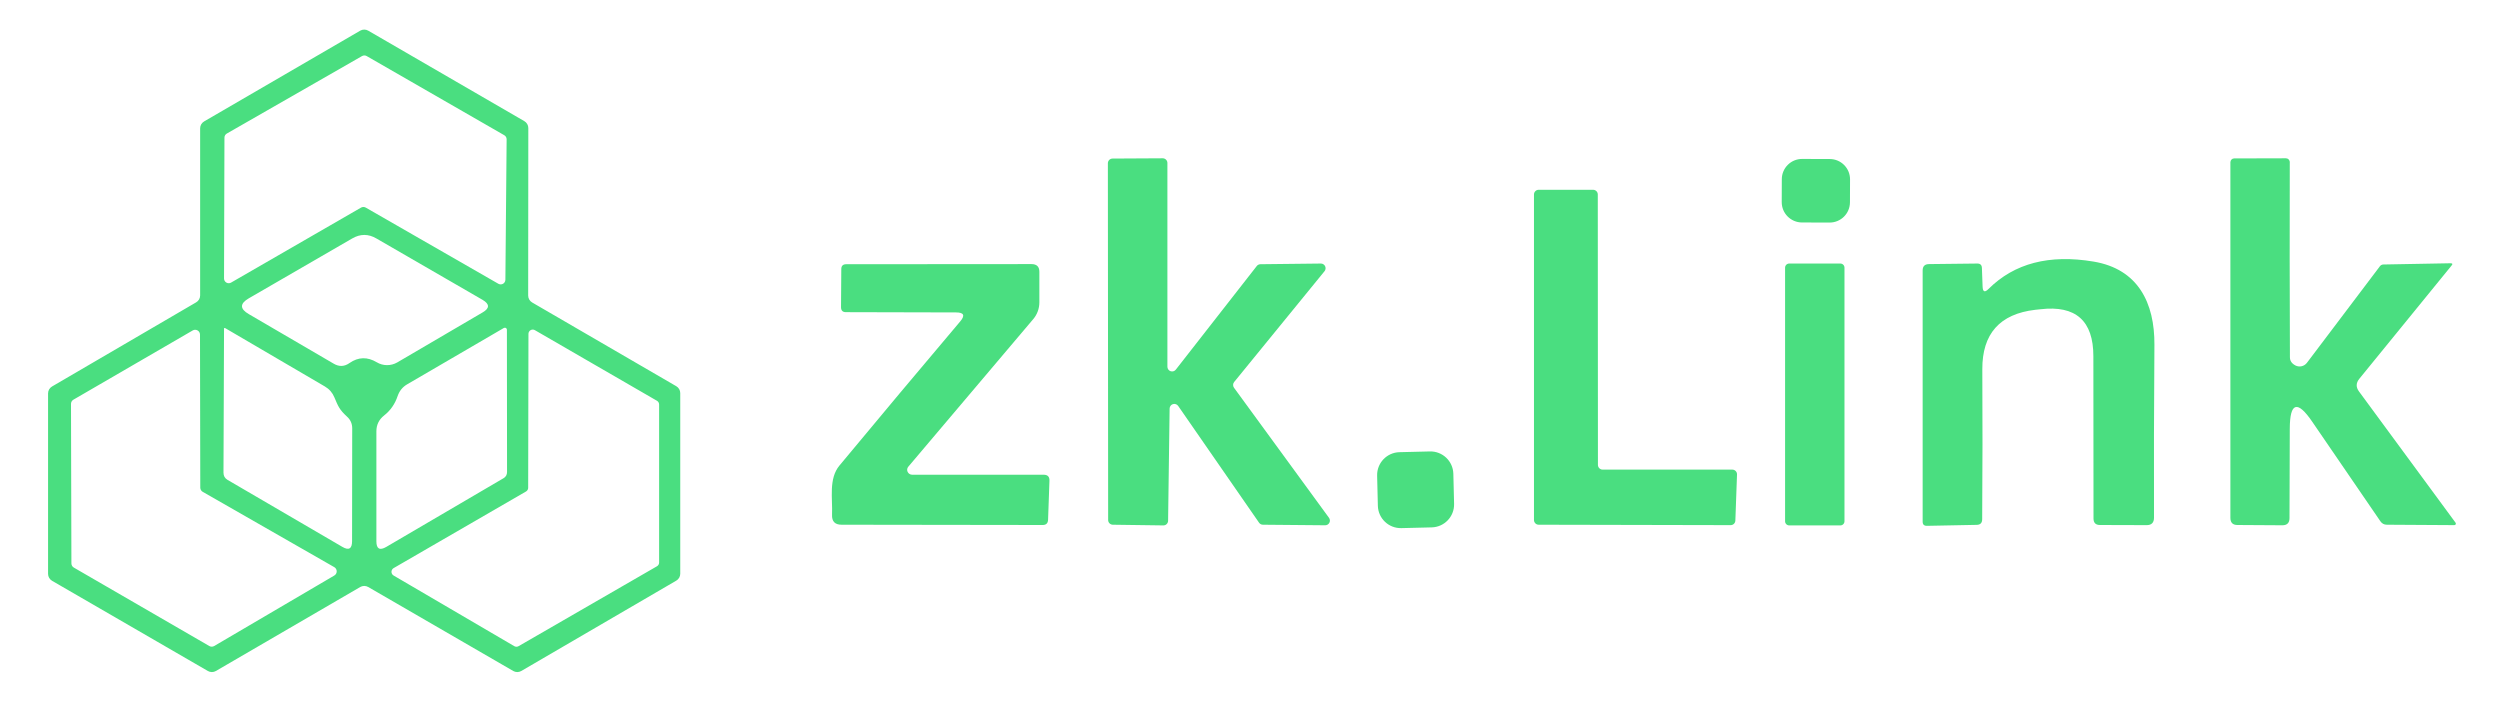
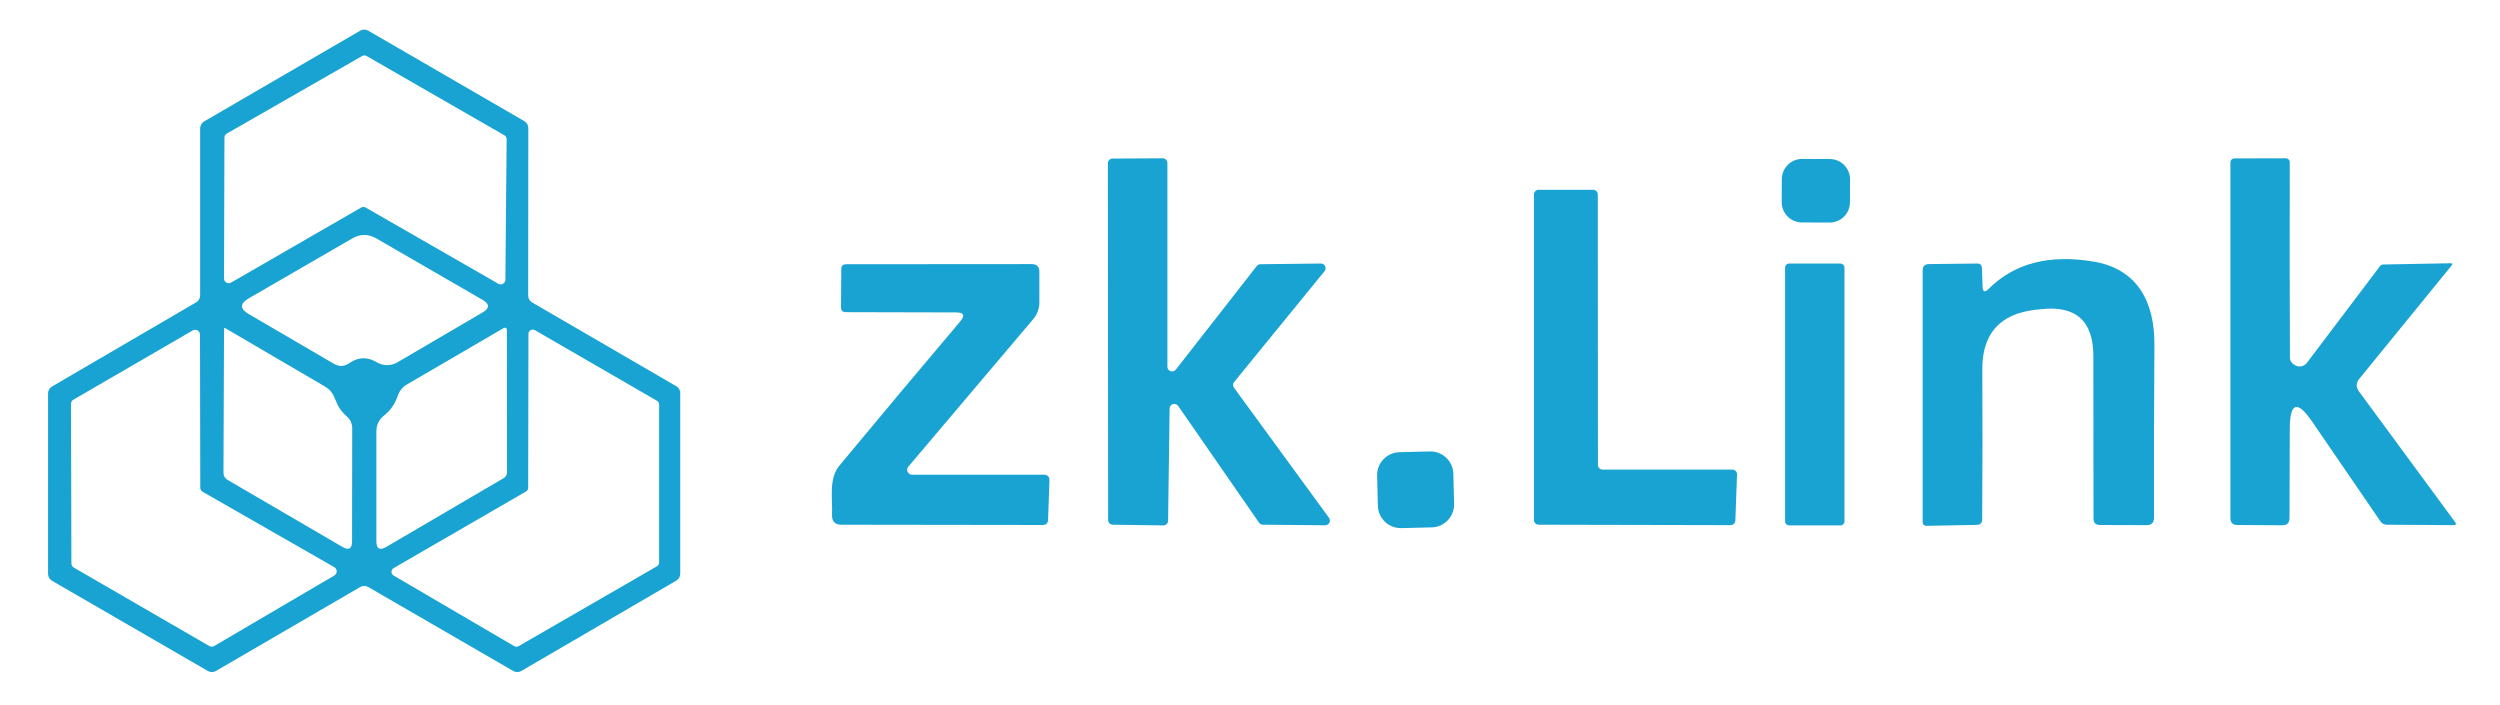
<svg xmlns="http://www.w3.org/2000/svg" width="181" height="51" viewBox="0 0 181 51" fill="none">
-   <path d="M38.53 21.9L48.96 27.96C49.048 28.011 49.121 28.084 49.172 28.171C49.223 28.259 49.25 28.359 49.25 28.46V41.54C49.25 41.642 49.223 41.741 49.172 41.829C49.121 41.916 49.048 41.989 48.96 42.04L37.74 48.58C37.652 48.631 37.552 48.658 37.45 48.658C37.348 48.658 37.248 48.631 37.16 48.58L26.66 42.5C26.572 42.449 26.472 42.422 26.37 42.422C26.268 42.422 26.168 42.449 26.08 42.5L15.63 48.58C15.542 48.631 15.442 48.658 15.34 48.658C15.238 48.658 15.138 48.631 15.05 48.58L3.77 42.05C3.682 41.999 3.609 41.926 3.558 41.839C3.507 41.751 3.48 41.651 3.48 41.55V28.48C3.48 28.379 3.507 28.279 3.558 28.191C3.609 28.104 3.682 28.031 3.77 27.98L14.2 21.89C14.288 21.839 14.361 21.767 14.412 21.679C14.463 21.591 14.49 21.491 14.49 21.39V9.29C14.49 9.189 14.517 9.089 14.568 9.001C14.619 8.914 14.692 8.841 14.78 8.79L26.08 2.22C26.168 2.169 26.268 2.142 26.37 2.142C26.472 2.142 26.572 2.169 26.66 2.22L37.96 8.77C38.048 8.821 38.121 8.894 38.172 8.981C38.223 9.069 38.25 9.169 38.25 9.27L38.24 21.4C38.24 21.502 38.267 21.601 38.318 21.689C38.369 21.776 38.442 21.849 38.53 21.9ZM26.14 15.03C26.192 15 26.25 14.985 26.31 14.985C26.37 14.985 26.428 15 26.48 15.03L36.09 20.55C36.141 20.577 36.198 20.591 36.256 20.59C36.314 20.589 36.371 20.573 36.421 20.544C36.471 20.515 36.513 20.474 36.542 20.424C36.572 20.374 36.588 20.318 36.59 20.26L36.68 10.09C36.681 10.029 36.666 9.97 36.636 9.917C36.606 9.864 36.562 9.82 36.51 9.79L26.55 4.06C26.498 4.03 26.44 4.014 26.38 4.014C26.32 4.014 26.262 4.03 26.21 4.06L16.42 9.67C16.367 9.7 16.324 9.744 16.294 9.797C16.264 9.85 16.249 9.909 16.25 9.97L16.22 20.17C16.221 20.229 16.237 20.287 16.267 20.338C16.297 20.39 16.34 20.432 16.392 20.461C16.443 20.491 16.502 20.506 16.561 20.506C16.62 20.505 16.679 20.49 16.73 20.46L26.14 15.03ZM34.94 21.71L27.26 17.27C26.673 16.923 26.083 16.923 25.49 17.27L18.01 21.6C17.357 21.98 17.357 22.36 18.01 22.74L24.16 26.33C24.553 26.563 24.937 26.547 25.31 26.28C25.943 25.84 26.6 25.823 27.28 26.23C27.502 26.363 27.756 26.435 28.016 26.436C28.276 26.438 28.533 26.37 28.76 26.24L34.94 22.62C35.46 22.32 35.46 22.017 34.94 21.71ZM24.2 41.67C24.254 41.64 24.299 41.595 24.33 41.542C24.362 41.488 24.378 41.427 24.378 41.365C24.378 41.303 24.362 41.242 24.33 41.188C24.299 41.135 24.254 41.09 24.2 41.06L14.68 35.61C14.626 35.58 14.581 35.537 14.55 35.484C14.518 35.431 14.501 35.371 14.5 35.31L14.48 24.23C14.481 24.169 14.465 24.108 14.435 24.055C14.405 24.001 14.362 23.957 14.309 23.925C14.257 23.894 14.197 23.877 14.135 23.876C14.074 23.875 14.014 23.89 13.96 23.92L5.31 28.94C5.258 28.971 5.215 29.015 5.185 29.068C5.156 29.12 5.14 29.18 5.14 29.24L5.17 40.79C5.17 40.85 5.186 40.91 5.215 40.962C5.245 41.015 5.288 41.059 5.34 41.09L15.15 46.77C15.204 46.803 15.267 46.82 15.33 46.82C15.393 46.82 15.456 46.803 15.51 46.77L24.2 41.67ZM25.12 30.16C24.58 29.66 24.49 29.44 24.21 28.77C24.07 28.43 23.84 28.167 23.52 27.98L16.31 23.76C16.25 23.727 16.22 23.743 16.22 23.81L16.18 34.22C16.18 34.453 16.277 34.627 16.47 34.74L24.78 39.59C25.253 39.87 25.49 39.733 25.49 39.18L25.5 31.01C25.5 30.67 25.373 30.387 25.12 30.16ZM36.47 23.75L29.47 27.83C29.143 28.023 28.917 28.303 28.79 28.67C28.597 29.25 28.27 29.72 27.81 30.08C27.437 30.373 27.25 30.757 27.25 31.23V39.19C27.25 39.737 27.487 39.873 27.96 39.6L36.46 34.62C36.627 34.52 36.71 34.37 36.71 34.17L36.7 23.88C36.7 23.853 36.694 23.826 36.68 23.803C36.667 23.779 36.647 23.76 36.624 23.746C36.6 23.733 36.574 23.726 36.546 23.727C36.519 23.728 36.493 23.736 36.47 23.75ZM38.24 35.31C38.241 35.364 38.227 35.418 38.201 35.465C38.175 35.512 38.136 35.552 38.09 35.58L28.5 41.13C28.452 41.157 28.412 41.196 28.385 41.244C28.357 41.291 28.342 41.345 28.342 41.4C28.342 41.455 28.357 41.509 28.385 41.556C28.412 41.604 28.452 41.643 28.5 41.67L37.23 46.78C37.278 46.809 37.334 46.825 37.39 46.825C37.446 46.825 37.502 46.809 37.55 46.78L47.56 41C47.608 40.973 47.648 40.934 47.677 40.887C47.705 40.839 47.72 40.785 47.72 40.73V29.29C47.721 29.236 47.707 29.182 47.681 29.135C47.655 29.088 47.616 29.048 47.57 29.02L38.72 23.9C38.673 23.874 38.62 23.861 38.566 23.861C38.512 23.862 38.459 23.877 38.413 23.904C38.367 23.931 38.328 23.97 38.301 24.017C38.274 24.063 38.26 24.116 38.26 24.17L38.24 35.31Z" fill="#4ade80" />
-   <path d="M84.22 38.04L80.56 37.99C80.472 37.987 80.388 37.95 80.326 37.887C80.264 37.823 80.23 37.738 80.23 37.65L80.21 11.82C80.21 11.73 80.246 11.643 80.309 11.579C80.373 11.516 80.46 11.48 80.55 11.48L84.18 11.46C84.27 11.46 84.357 11.496 84.42 11.559C84.484 11.623 84.52 11.71 84.52 11.8V26.55C84.519 26.621 84.541 26.691 84.582 26.749C84.623 26.808 84.682 26.852 84.749 26.875C84.817 26.898 84.89 26.899 84.958 26.879C85.026 26.858 85.087 26.817 85.13 26.76L90.99 19.26C91.021 19.22 91.06 19.188 91.105 19.166C91.15 19.143 91.2 19.131 91.25 19.13L95.63 19.08C95.694 19.079 95.757 19.097 95.811 19.131C95.866 19.164 95.91 19.213 95.938 19.27C95.966 19.328 95.977 19.392 95.971 19.456C95.964 19.519 95.939 19.58 95.9 19.63L89.35 27.66C89.304 27.718 89.278 27.789 89.276 27.863C89.274 27.937 89.297 28.01 89.34 28.07L96.22 37.49C96.257 37.541 96.279 37.601 96.284 37.664C96.289 37.727 96.276 37.79 96.247 37.846C96.218 37.903 96.174 37.949 96.12 37.982C96.065 38.014 96.003 38.031 95.94 38.03L91.44 37.99C91.385 37.991 91.332 37.978 91.283 37.954C91.234 37.93 91.192 37.894 91.16 37.85L85.3 29.39C85.259 29.33 85.2 29.285 85.132 29.262C85.064 29.238 84.989 29.237 84.92 29.258C84.851 29.279 84.791 29.322 84.747 29.38C84.704 29.438 84.681 29.508 84.68 29.58L84.57 37.71C84.569 37.755 84.559 37.799 84.54 37.839C84.522 37.88 84.496 37.917 84.463 37.947C84.431 37.978 84.393 38.002 84.351 38.018C84.309 38.034 84.265 38.041 84.22 38.04Z" fill="#4ade80" />
-   <path d="M132.478 11.514L130.478 11.507C129.666 11.504 129.006 12.16 129.003 12.972L128.997 14.631C128.994 15.443 129.65 16.104 130.462 16.107L132.462 16.113C133.274 16.116 133.934 15.46 133.937 14.649L133.943 12.989C133.946 12.177 133.29 11.516 132.478 11.514Z" fill="#4ade80" />
-   <path d="M165.78 31.04L165.76 37.51C165.76 37.857 165.587 38.03 165.24 38.03L161.99 38.01C161.65 38.01 161.48 37.837 161.48 37.49V11.75C161.48 11.676 161.508 11.604 161.559 11.552C161.61 11.499 161.678 11.47 161.75 11.47L165.5 11.46C165.574 11.46 165.645 11.489 165.698 11.542C165.75 11.595 165.78 11.666 165.78 11.74C165.767 16.387 165.77 21.097 165.79 25.87C165.79 26.123 165.923 26.32 166.19 26.46C166.327 26.531 166.485 26.55 166.637 26.516C166.789 26.481 166.924 26.394 167.02 26.27L172.31 19.27C172.37 19.197 172.447 19.157 172.54 19.15L177.41 19.06C177.563 19.06 177.59 19.117 177.49 19.23L170.81 27.43C170.57 27.73 170.563 28.033 170.79 28.34L177.78 37.84C177.794 37.856 177.802 37.876 177.805 37.898C177.807 37.919 177.803 37.94 177.794 37.959C177.784 37.978 177.769 37.994 177.751 38.005C177.732 38.016 177.711 38.021 177.69 38.02L172.81 37.99C172.61 37.99 172.453 37.907 172.34 37.74L167.41 30.54C166.33 28.953 165.787 29.12 165.78 31.04Z" fill="#4ade80" />
-   <path d="M116.03 34H125.42C125.466 34 125.511 34.009 125.553 34.027C125.594 34.044 125.632 34.07 125.664 34.103C125.696 34.136 125.721 34.174 125.737 34.217C125.754 34.259 125.761 34.304 125.76 34.35L125.64 37.69C125.637 37.778 125.6 37.862 125.537 37.924C125.474 37.986 125.389 38.02 125.3 38.02L111.4 37.99C111.31 37.99 111.223 37.954 111.16 37.89C111.096 37.827 111.06 37.74 111.06 37.65V14.08C111.06 13.99 111.096 13.903 111.16 13.84C111.223 13.776 111.31 13.74 111.4 13.74H115.34C115.385 13.74 115.429 13.749 115.47 13.766C115.511 13.783 115.549 13.808 115.58 13.84C115.612 13.871 115.637 13.909 115.654 13.95C115.671 13.991 115.68 14.035 115.68 14.08L115.69 33.66C115.69 33.75 115.726 33.837 115.79 33.9C115.853 33.964 115.94 34 116.03 34Z" fill="#4ade80" />
-   <path d="M143.97 20.92C145.837 19.06 148.373 18.4 151.58 18.94C154.8 19.48 156 21.93 155.98 24.96C155.947 29.447 155.937 33.62 155.95 37.48C155.95 37.84 155.773 38.02 155.42 38.02L152.04 38.01C151.727 38.01 151.57 37.853 151.57 37.54L151.56 25.79C151.56 23.223 150.283 22.09 147.73 22.39C147.503 22.417 147.377 22.43 147.35 22.43C144.783 22.73 143.507 24.167 143.52 26.74C143.54 30.387 143.537 34.003 143.51 37.59C143.51 37.863 143.373 38 143.1 38L139.52 38.07C139.307 38.077 139.2 37.977 139.2 37.77V19.58C139.2 19.273 139.357 19.12 139.67 19.12L143.16 19.08C143.373 19.08 143.483 19.187 143.49 19.4L143.54 20.75C143.553 21.137 143.697 21.193 143.97 20.92Z" fill="#4ade80" />
-   <path d="M69.22 22.62L61.24 22.6C61.007 22.6 60.89 22.48 60.89 22.24L60.91 19.48C60.91 19.247 61.03 19.13 61.27 19.13L74.68 19.12C75.06 19.12 75.25 19.307 75.25 19.68V21.89C75.25 22.336 75.094 22.765 74.81 23.1L65.76 33.79C65.716 33.841 65.689 33.903 65.68 33.969C65.672 34.036 65.683 34.103 65.712 34.164C65.742 34.225 65.788 34.277 65.846 34.313C65.904 34.35 65.972 34.37 66.04 34.37H75.56C75.853 34.37 75.993 34.517 75.98 34.81L75.88 37.64C75.867 37.887 75.737 38.01 75.49 38.01L60.93 37.99C60.45 37.99 60.22 37.75 60.24 37.27C60.29 36.09 59.98 34.66 60.78 33.7C63.72 30.16 66.633 26.683 69.52 23.27C69.887 22.837 69.787 22.62 69.22 22.62Z" fill="#4ade80" />
-   <path d="M133.24 19.08H129.54C129.374 19.08 129.24 19.214 129.24 19.38V37.74C129.24 37.906 129.374 38.04 129.54 38.04H133.24C133.406 38.04 133.54 37.906 133.54 37.74V19.38C133.54 19.214 133.406 19.08 133.24 19.08Z" fill="#4ade80" />
-   <path d="M103.522 32.684L101.323 32.738C100.407 32.76 99.682 33.521 99.704 34.438L99.757 36.617C99.78 37.534 100.541 38.258 101.457 38.236L103.657 38.182C104.573 38.16 105.298 37.399 105.276 36.482L105.222 34.303C105.2 33.386 104.439 32.662 103.522 32.684Z" fill="#4ade80" />
+   <path d="M38.53 21.9L48.96 27.96C49.048 28.011 49.121 28.084 49.172 28.171C49.223 28.259 49.25 28.359 49.25 28.46V41.54C49.25 41.642 49.223 41.741 49.172 41.829C49.121 41.916 49.048 41.989 48.96 42.04L37.74 48.58C37.652 48.631 37.552 48.658 37.45 48.658C37.348 48.658 37.248 48.631 37.16 48.58L26.66 42.5C26.572 42.449 26.472 42.422 26.37 42.422C26.268 42.422 26.168 42.449 26.08 42.5L15.63 48.58C15.542 48.631 15.442 48.658 15.34 48.658C15.238 48.658 15.138 48.631 15.05 48.58L3.77 42.05C3.682 41.999 3.609 41.926 3.558 41.839C3.507 41.751 3.48 41.651 3.48 41.55V28.48C3.48 28.379 3.507 28.279 3.558 28.191C3.609 28.104 3.682 28.031 3.77 27.98L14.2 21.89C14.288 21.839 14.361 21.767 14.412 21.679C14.463 21.591 14.49 21.491 14.49 21.39V9.29C14.49 9.189 14.517 9.089 14.568 9.001C14.619 8.914 14.692 8.841 14.78 8.79L26.08 2.22C26.168 2.169 26.268 2.142 26.37 2.142C26.472 2.142 26.572 2.169 26.66 2.22L37.96 8.77C38.048 8.821 38.121 8.894 38.172 8.981C38.223 9.069 38.25 9.169 38.25 9.27L38.24 21.4C38.24 21.502 38.267 21.601 38.318 21.689C38.369 21.776 38.442 21.849 38.53 21.9ZM26.14 15.03C26.192 15 26.25 14.985 26.31 14.985C26.37 14.985 26.428 15 26.48 15.03L36.09 20.55C36.141 20.577 36.198 20.591 36.256 20.59C36.314 20.589 36.371 20.573 36.421 20.544C36.471 20.515 36.513 20.474 36.542 20.424C36.572 20.374 36.588 20.318 36.59 20.26L36.68 10.09C36.681 10.029 36.666 9.97 36.636 9.917C36.606 9.864 36.562 9.82 36.51 9.79L26.55 4.06C26.498 4.03 26.44 4.014 26.38 4.014C26.32 4.014 26.262 4.03 26.21 4.06L16.42 9.67C16.367 9.7 16.324 9.744 16.294 9.797C16.264 9.85 16.249 9.909 16.25 9.97L16.22 20.17C16.221 20.229 16.237 20.287 16.267 20.338C16.297 20.39 16.34 20.432 16.392 20.461C16.443 20.491 16.502 20.506 16.561 20.506C16.62 20.505 16.679 20.49 16.73 20.46L26.14 15.03ZM34.94 21.71L27.26 17.27C26.673 16.923 26.083 16.923 25.49 17.27L18.01 21.6C17.357 21.98 17.357 22.36 18.01 22.74L24.16 26.33C24.553 26.563 24.937 26.547 25.31 26.28C25.943 25.84 26.6 25.823 27.28 26.23C27.502 26.363 27.756 26.435 28.016 26.436C28.276 26.438 28.533 26.37 28.76 26.24L34.94 22.62C35.46 22.32 35.46 22.017 34.94 21.71ZM24.2 41.67C24.254 41.64 24.299 41.595 24.33 41.542C24.362 41.488 24.378 41.427 24.378 41.365C24.378 41.303 24.362 41.242 24.33 41.188C24.299 41.135 24.254 41.09 24.2 41.06L14.68 35.61C14.626 35.58 14.581 35.537 14.55 35.484C14.518 35.431 14.501 35.371 14.5 35.31L14.48 24.23C14.481 24.169 14.465 24.108 14.435 24.055C14.405 24.001 14.362 23.957 14.309 23.925C14.257 23.894 14.197 23.877 14.135 23.876C14.074 23.875 14.014 23.89 13.96 23.92L5.31 28.94C5.258 28.971 5.215 29.015 5.185 29.068C5.156 29.12 5.14 29.18 5.14 29.24L5.17 40.79C5.17 40.85 5.186 40.91 5.215 40.962C5.245 41.015 5.288 41.059 5.34 41.09L15.15 46.77C15.204 46.803 15.267 46.82 15.33 46.82C15.393 46.82 15.456 46.803 15.51 46.77L24.2 41.67ZM25.12 30.16C24.58 29.66 24.49 29.44 24.21 28.77C24.07 28.43 23.84 28.167 23.52 27.98L16.31 23.76C16.25 23.727 16.22 23.743 16.22 23.81L16.18 34.22C16.18 34.453 16.277 34.627 16.47 34.74L24.78 39.59C25.253 39.87 25.49 39.733 25.49 39.18L25.5 31.01C25.5 30.67 25.373 30.387 25.12 30.16ZM36.47 23.75L29.47 27.83C29.143 28.023 28.917 28.303 28.79 28.67C28.597 29.25 28.27 29.72 27.81 30.08C27.437 30.373 27.25 30.757 27.25 31.23V39.19C27.25 39.737 27.487 39.873 27.96 39.6L36.46 34.62C36.627 34.52 36.71 34.37 36.71 34.17L36.7 23.88C36.7 23.853 36.694 23.826 36.68 23.803C36.667 23.779 36.647 23.76 36.624 23.746C36.6 23.733 36.574 23.726 36.546 23.727C36.519 23.728 36.493 23.736 36.47 23.75ZM38.24 35.31C38.241 35.364 38.227 35.418 38.201 35.465C38.175 35.512 38.136 35.552 38.09 35.58L28.5 41.13C28.452 41.157 28.412 41.196 28.385 41.244C28.357 41.291 28.342 41.345 28.342 41.4C28.342 41.455 28.357 41.509 28.385 41.556C28.412 41.604 28.452 41.643 28.5 41.67L37.23 46.78C37.278 46.809 37.334 46.825 37.39 46.825C37.446 46.825 37.502 46.809 37.55 46.78L47.56 41C47.608 40.973 47.648 40.934 47.677 40.887C47.705 40.839 47.72 40.785 47.72 40.73V29.29C47.721 29.236 47.707 29.182 47.681 29.135C47.655 29.088 47.616 29.048 47.57 29.02L38.72 23.9C38.673 23.874 38.62 23.861 38.566 23.861C38.512 23.862 38.459 23.877 38.413 23.904C38.367 23.931 38.328 23.97 38.301 24.017C38.274 24.063 38.26 24.116 38.26 24.17L38.24 35.31Z" fill="#18a3d2" />
+   <path d="M84.22 38.04L80.56 37.99C80.472 37.987 80.388 37.95 80.326 37.887C80.264 37.823 80.23 37.738 80.23 37.65L80.21 11.82C80.21 11.73 80.246 11.643 80.309 11.579C80.373 11.516 80.46 11.48 80.55 11.48L84.18 11.46C84.27 11.46 84.357 11.496 84.42 11.559C84.484 11.623 84.52 11.71 84.52 11.8V26.55C84.519 26.621 84.541 26.691 84.582 26.749C84.623 26.808 84.682 26.852 84.749 26.875C84.817 26.898 84.89 26.899 84.958 26.879C85.026 26.858 85.087 26.817 85.13 26.76L90.99 19.26C91.021 19.22 91.06 19.188 91.105 19.166C91.15 19.143 91.2 19.131 91.25 19.13L95.63 19.08C95.694 19.079 95.757 19.097 95.811 19.131C95.866 19.164 95.91 19.213 95.938 19.27C95.966 19.328 95.977 19.392 95.971 19.456C95.964 19.519 95.939 19.58 95.9 19.63L89.35 27.66C89.304 27.718 89.278 27.789 89.276 27.863C89.274 27.937 89.297 28.01 89.34 28.07L96.22 37.49C96.257 37.541 96.279 37.601 96.284 37.664C96.289 37.727 96.276 37.79 96.247 37.846C96.218 37.903 96.174 37.949 96.12 37.982C96.065 38.014 96.003 38.031 95.94 38.03L91.44 37.99C91.385 37.991 91.332 37.978 91.283 37.954C91.234 37.93 91.192 37.894 91.16 37.85L85.3 29.39C85.259 29.33 85.2 29.285 85.132 29.262C85.064 29.238 84.989 29.237 84.92 29.258C84.851 29.279 84.791 29.322 84.747 29.38C84.704 29.438 84.681 29.508 84.68 29.58L84.57 37.71C84.569 37.755 84.559 37.799 84.54 37.839C84.522 37.88 84.496 37.917 84.463 37.947C84.431 37.978 84.393 38.002 84.351 38.018C84.309 38.034 84.265 38.041 84.22 38.04Z" fill="#18a3d2" />
+   <path d="M132.478 11.514L130.478 11.507C129.666 11.504 129.006 12.16 129.003 12.972L128.997 14.631C128.994 15.443 129.65 16.104 130.462 16.107L132.462 16.113C133.274 16.116 133.934 15.46 133.937 14.649L133.943 12.989C133.946 12.177 133.29 11.516 132.478 11.514Z" fill="#18a3d2" />
+   <path d="M165.78 31.04L165.76 37.51C165.76 37.857 165.587 38.03 165.24 38.03L161.99 38.01C161.65 38.01 161.48 37.837 161.48 37.49V11.75C161.48 11.676 161.508 11.604 161.559 11.552C161.61 11.499 161.678 11.47 161.75 11.47L165.5 11.46C165.574 11.46 165.645 11.489 165.698 11.542C165.75 11.595 165.78 11.666 165.78 11.74C165.767 16.387 165.77 21.097 165.79 25.87C165.79 26.123 165.923 26.32 166.19 26.46C166.327 26.531 166.485 26.55 166.637 26.516C166.789 26.481 166.924 26.394 167.02 26.27L172.31 19.27C172.37 19.197 172.447 19.157 172.54 19.15L177.41 19.06C177.563 19.06 177.59 19.117 177.49 19.23L170.81 27.43C170.57 27.73 170.563 28.033 170.79 28.34L177.78 37.84C177.794 37.856 177.802 37.876 177.805 37.898C177.807 37.919 177.803 37.94 177.794 37.959C177.784 37.978 177.769 37.994 177.751 38.005C177.732 38.016 177.711 38.021 177.69 38.02L172.81 37.99C172.61 37.99 172.453 37.907 172.34 37.74L167.41 30.54C166.33 28.953 165.787 29.12 165.78 31.04Z" fill="#18a3d2" />
+   <path d="M116.03 34H125.42C125.466 34 125.511 34.009 125.553 34.027C125.594 34.044 125.632 34.07 125.664 34.103C125.696 34.136 125.721 34.174 125.737 34.217C125.754 34.259 125.761 34.304 125.76 34.35L125.64 37.69C125.637 37.778 125.6 37.862 125.537 37.924C125.474 37.986 125.389 38.02 125.3 38.02L111.4 37.99C111.31 37.99 111.223 37.954 111.16 37.89C111.096 37.827 111.06 37.74 111.06 37.65V14.08C111.06 13.99 111.096 13.903 111.16 13.84C111.223 13.776 111.31 13.74 111.4 13.74H115.34C115.385 13.74 115.429 13.749 115.47 13.766C115.511 13.783 115.549 13.808 115.58 13.84C115.612 13.871 115.637 13.909 115.654 13.95C115.671 13.991 115.68 14.035 115.68 14.08L115.69 33.66C115.69 33.75 115.726 33.837 115.79 33.9C115.853 33.964 115.94 34 116.03 34Z" fill="#18a3d2" />
+   <path d="M143.97 20.92C145.837 19.06 148.373 18.4 151.58 18.94C154.8 19.48 156 21.93 155.98 24.96C155.947 29.447 155.937 33.62 155.95 37.48C155.95 37.84 155.773 38.02 155.42 38.02L152.04 38.01C151.727 38.01 151.57 37.853 151.57 37.54L151.56 25.79C151.56 23.223 150.283 22.09 147.73 22.39C147.503 22.417 147.377 22.43 147.35 22.43C144.783 22.73 143.507 24.167 143.52 26.74C143.54 30.387 143.537 34.003 143.51 37.59C143.51 37.863 143.373 38 143.1 38L139.52 38.07C139.307 38.077 139.2 37.977 139.2 37.77V19.58C139.2 19.273 139.357 19.12 139.67 19.12L143.16 19.08C143.373 19.08 143.483 19.187 143.49 19.4L143.54 20.75C143.553 21.137 143.697 21.193 143.97 20.92Z" fill="#18a3d2" />
+   <path d="M69.22 22.62L61.24 22.6C61.007 22.6 60.89 22.48 60.89 22.24L60.91 19.48C60.91 19.247 61.03 19.13 61.27 19.13L74.68 19.12C75.06 19.12 75.25 19.307 75.25 19.68V21.89C75.25 22.336 75.094 22.765 74.81 23.1L65.76 33.79C65.716 33.841 65.689 33.903 65.68 33.969C65.672 34.036 65.683 34.103 65.712 34.164C65.742 34.225 65.788 34.277 65.846 34.313C65.904 34.35 65.972 34.37 66.04 34.37H75.56C75.853 34.37 75.993 34.517 75.98 34.81L75.88 37.64C75.867 37.887 75.737 38.01 75.49 38.01L60.93 37.99C60.45 37.99 60.22 37.75 60.24 37.27C60.29 36.09 59.98 34.66 60.78 33.7C63.72 30.16 66.633 26.683 69.52 23.27C69.887 22.837 69.787 22.62 69.22 22.62Z" fill="#18a3d2" />
+   <path d="M133.24 19.08H129.54C129.374 19.08 129.24 19.214 129.24 19.38V37.74C129.24 37.906 129.374 38.04 129.54 38.04H133.24C133.406 38.04 133.54 37.906 133.54 37.74V19.38C133.54 19.214 133.406 19.08 133.24 19.08Z" fill="#18a3d2" />
+   <path d="M103.522 32.684L101.323 32.738C100.407 32.76 99.682 33.521 99.704 34.438L99.757 36.617C99.78 37.534 100.541 38.258 101.457 38.236L103.657 38.182C104.573 38.16 105.298 37.399 105.276 36.482L105.222 34.303C105.2 33.386 104.439 32.662 103.522 32.684Z" fill="#18a3d2" />
</svg>
